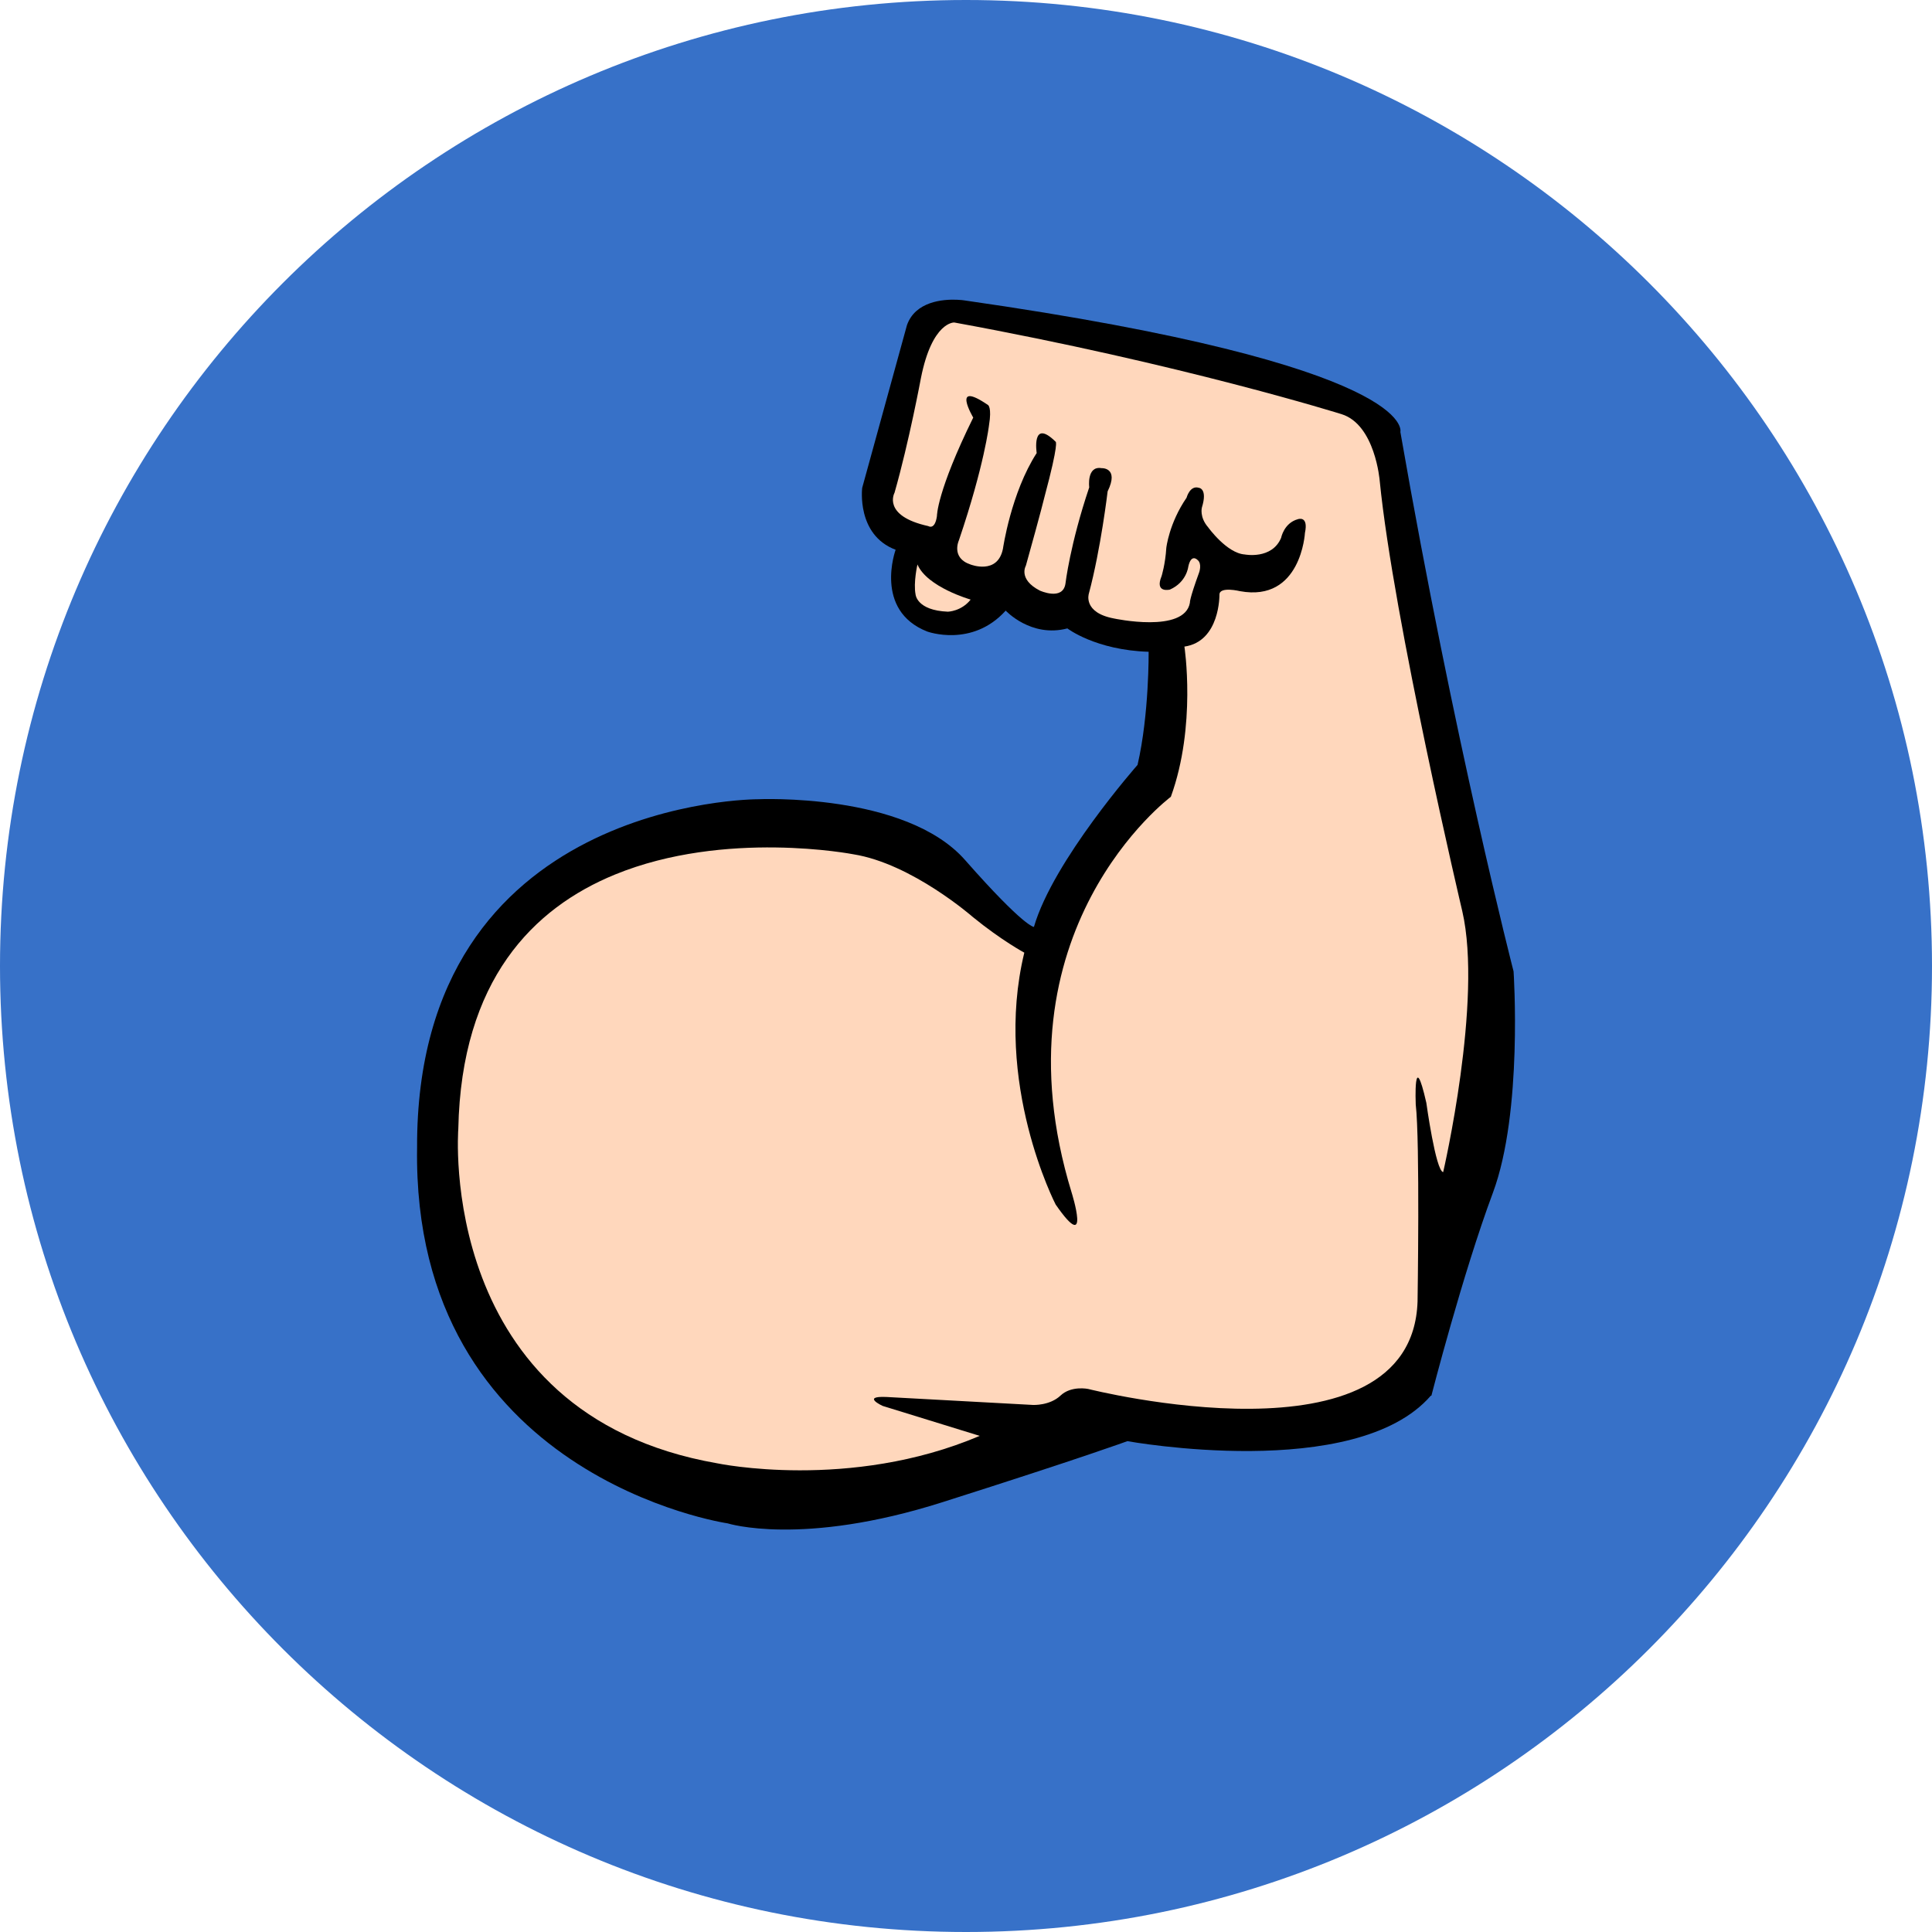
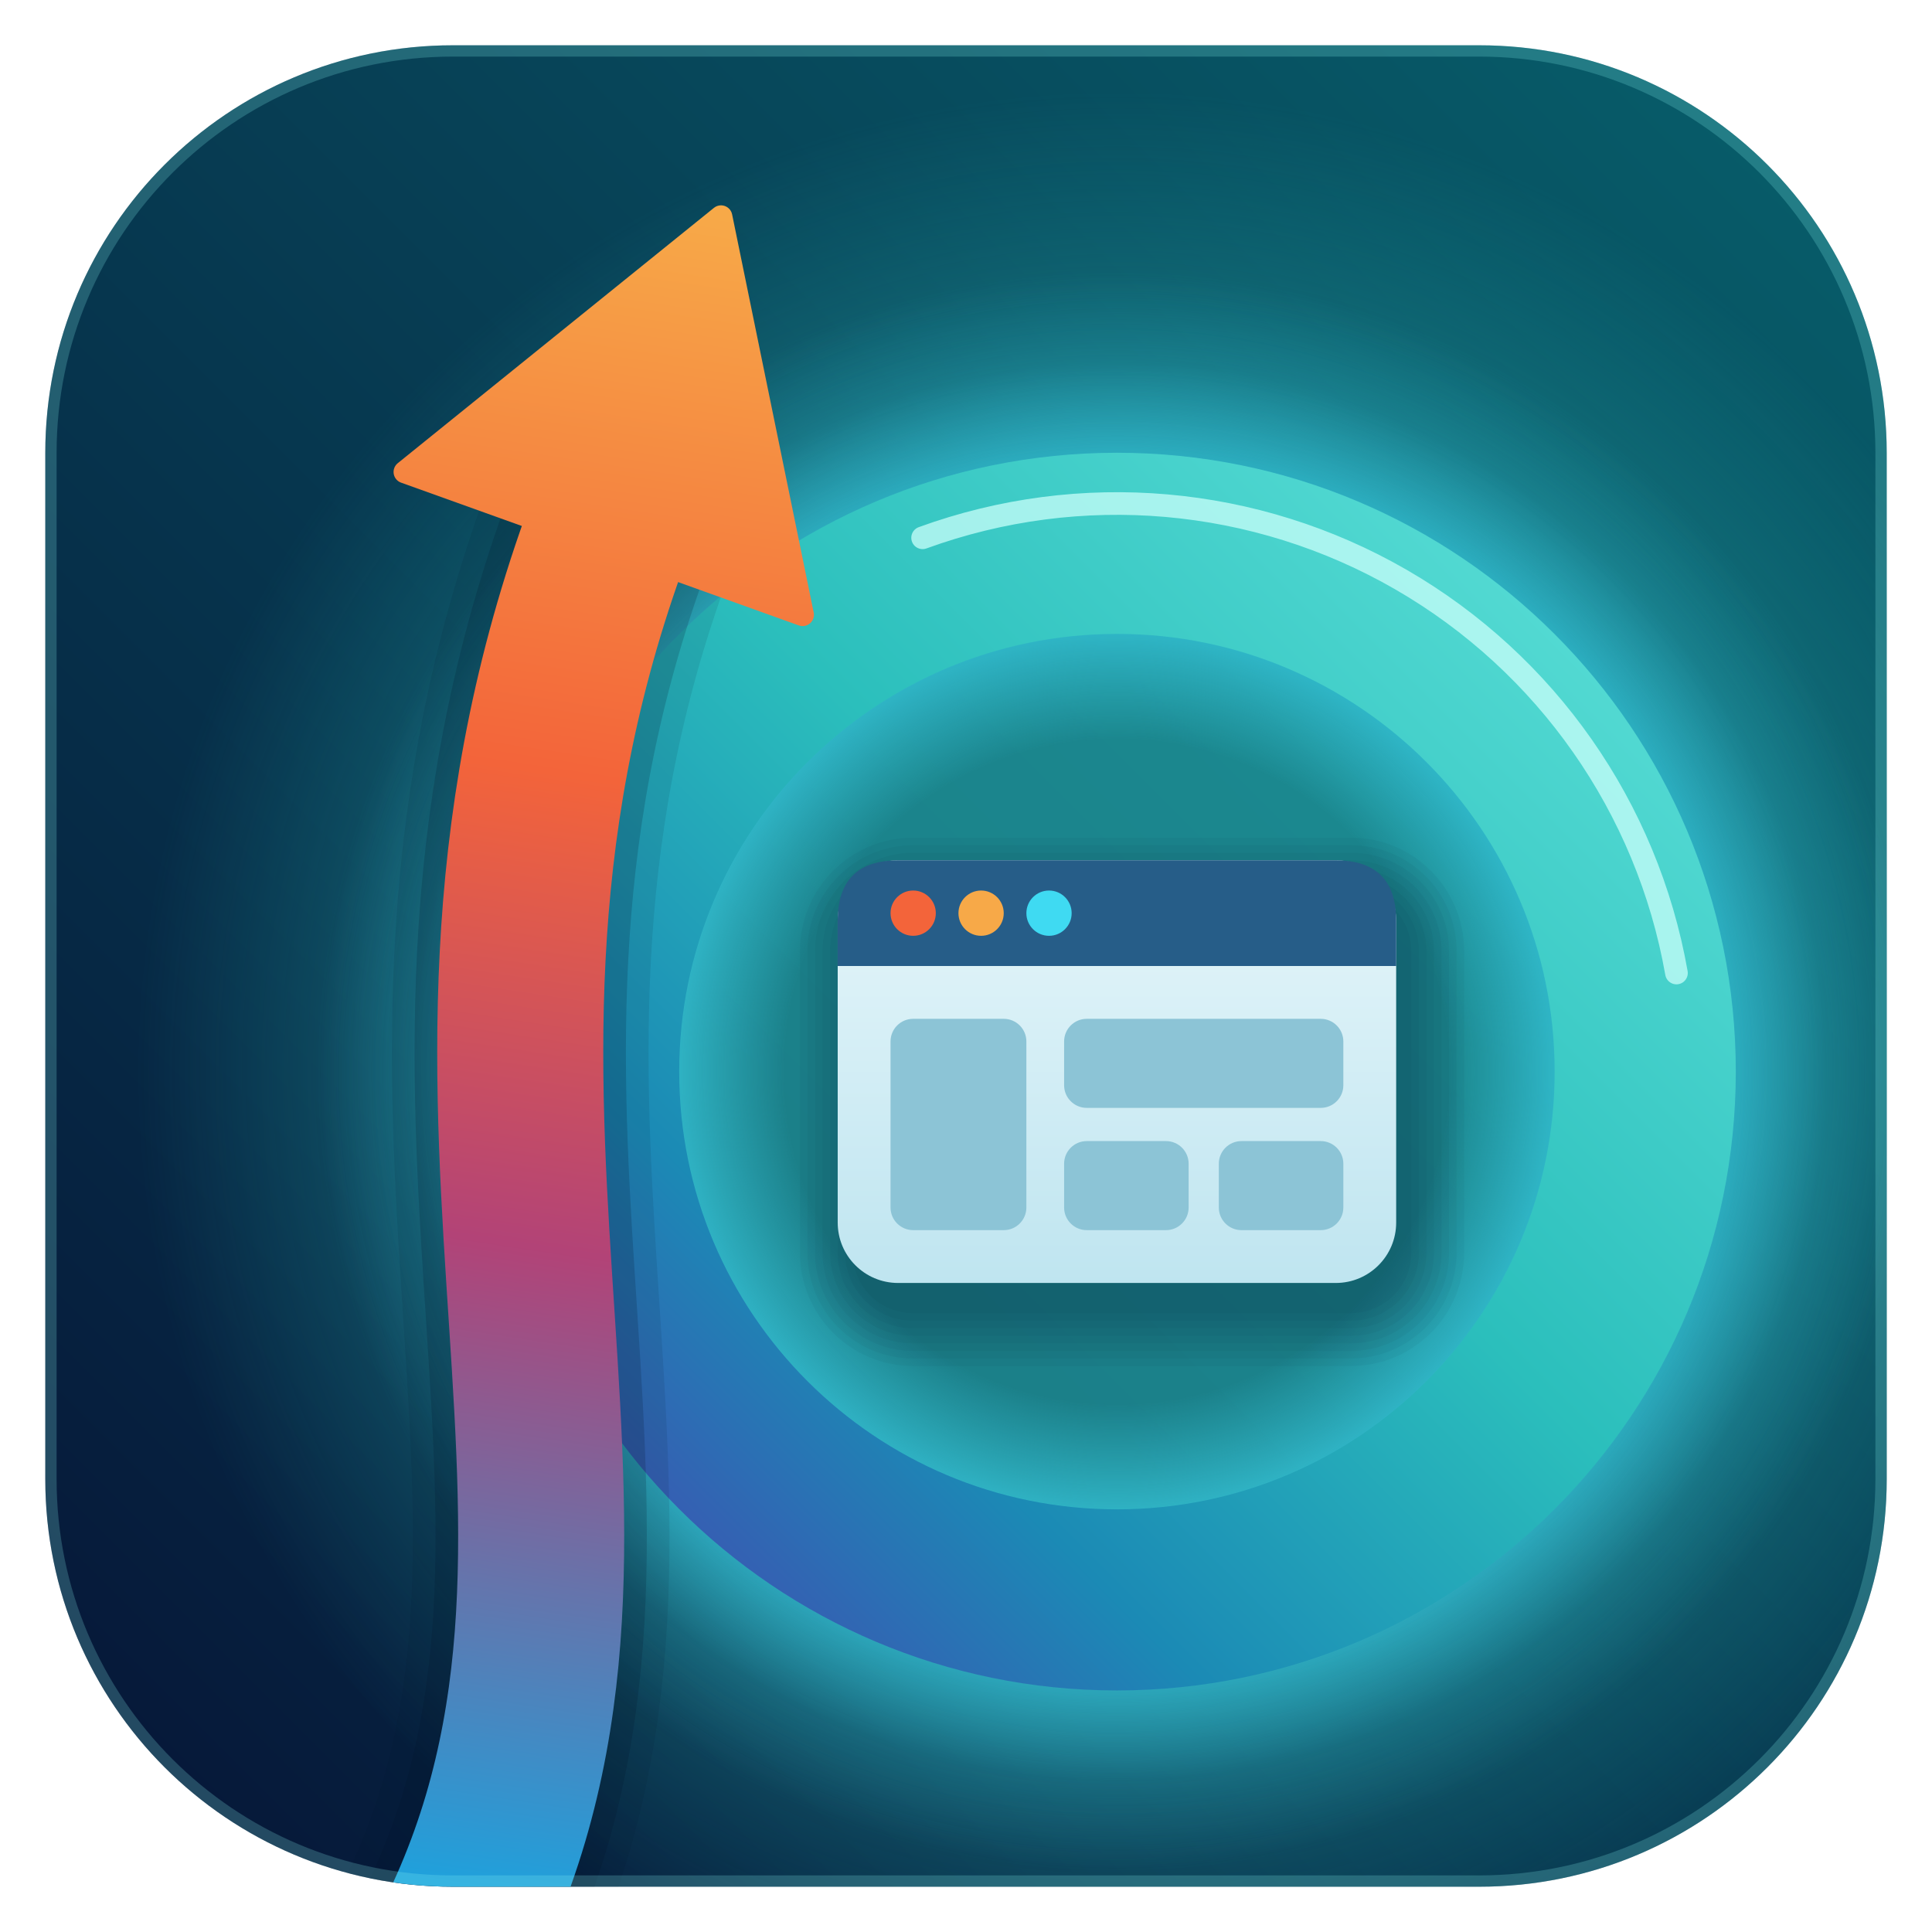
- <svg xmlns="http://www.w3.org/2000/svg" width="200mm" height="200mm" viewBox="0 0 200 200" version="1.1" id="svg14">
-   <defs id="defs11">
-     <linearGradient id="linearGradient7265">
-       <stop style="stop-color:#000000;stop-opacity:1;" offset="0" id="stop7263" />
+ <svg xmlns="http://www.w3.org/2000/svg" width="256" height="256" viewBox="0 0 256 256">
+   <defs>
+     <linearGradient id="plate" x1="6" y1="250" x2="250" y2="6" gradientUnits="userSpaceOnUse">
+       <stop offset="0" stop-color="#061436" />
+       <stop offset="1" stop-color="#07606C" />
    </linearGradient>
+     <radialGradient id="halo" cx="148" cy="142" r="130" gradientUnits="userSpaceOnUse">
+       <stop offset="0.45" stop-color="#2BBFBC" stop-opacity="0.55" />
+       <stop offset="1" stop-color="#2BBFBC" stop-opacity="0" />
+     </radialGradient>
+     <linearGradient id="ring" x1="218" y1="72" x2="78" y2="212" gradientUnits="userSpaceOnUse">
+       <stop offset="0" stop-color="#5BDFD7" />
+       <stop offset="0.45" stop-color="#2BBFBC" />
+       <stop offset="0.75" stop-color="#1B8AB5" />
+       <stop offset="1" stop-color="#424AB2" />
+     </linearGradient>
+     <linearGradient id="ribbon" x1="62" y1="250" x2="95.5" y2="28.7" gradientUnits="userSpaceOnUse">
+       <stop offset="0" stop-color="#1FA1DC" />
+       <stop offset="0.38" stop-color="#B24377" />
+       <stop offset="0.66" stop-color="#F3643A" />
+       <stop offset="1" stop-color="#F7A948" />
+     </linearGradient>
+     <linearGradient id="glass" x1="0" y1="114.0" x2="0" y2="170.0" gradientUnits="userSpaceOnUse">
+       <stop offset="0" stop-color="#E6F6FA" />
+       <stop offset="1" stop-color="#BFE5F0" />
+     </linearGradient>
+     <clipPath id="plateclip">
+       <rect x="6" y="6" width="244" height="244" rx="54" />
+     </clipPath>
+     <radialGradient id="glow" cx="148" cy="142" r="106.0" gradientUnits="userSpaceOnUse">
+       <stop offset="0.415" stop-color="#3FDAF2" stop-opacity="0" />
+       <stop offset="0.547" stop-color="#3FDAF2" stop-opacity="0.55" />
+       <stop offset="0.774" stop-color="#3FDAF2" stop-opacity="0.55" />
+       <stop offset="0.887" stop-color="#3FDAF2" stop-opacity="0.16" />
+       <stop offset="1" stop-color="#3FDAF2" stop-opacity="0" />
+     </radialGradient>
  </defs>
-   <g id="layer4" style="display:inline">
-     <circle style="opacity:1;fill:#3771c8;fill-opacity:1;stroke:none;stroke-width:0.315" id="path10759" cx="100" cy="100" r="100" />
+   <rect x="6" y="6" width="244" height="244" rx="54" fill="url(#plate)" />
+   <g clip-path="url(#plateclip)">
+     <circle cx="148" cy="142" r="130" fill="url(#halo)" />
+     <circle cx="148" cy="142" r="106.0" fill="url(#glow)" />
+     <path d="M 218.00 142.00 A 70 70 0 1 1 218.00 141.99" fill="none" stroke="url(#ring)" stroke-width="24" stroke-linecap="round" />
+     <path d="M 122.25 71.26 A 75.28 75.28 0 0 1 222.14 128.93" fill="none" stroke="#C8FFFA" stroke-width="3" stroke-linecap="round" opacity="0.75" />
+     <rect x="106.0" y="111.0" width="88" height="70" rx="15" fill="#021026" opacity="0.045" />
+     <rect x="107.0" y="112.0" width="86" height="68" rx="14" fill="#021026" opacity="0.045" />
+     <rect x="108.0" y="113.0" width="84" height="66" rx="13" fill="#021026" opacity="0.045" />
+     <rect x="109.0" y="114.0" width="82" height="64" rx="12" fill="#021026" opacity="0.045" />
+     <rect x="110.0" y="115.0" width="80" height="62" rx="11" fill="#021026" opacity="0.045" />
+     <rect x="111.0" y="116.0" width="78" height="60" rx="10" fill="#021026" opacity="0.045" />
+     <rect x="112.0" y="117.0" width="76" height="58" rx="9" fill="#021026" opacity="0.045" />
+     <rect x="113.0" y="118.0" width="74" height="56" rx="8" fill="#021026" opacity="0.045" />
+     <rect x="111.0" y="114.0" width="74" height="56" rx="8" fill="url(#glass)" />
+     <path d="M 111.0 128.0 V 122.0 Q 111.0 114.0 119.0 114.0 H 177.0 Q 185.0 114.0 185.0 122.0 V 128.0 Z" fill="#265D88" />
+     <circle cx="121.0" cy="121.0" r="3" fill="#F3643A" />
+     <circle cx="130.0" cy="121.0" r="3" fill="#F7A948" />
+     <circle cx="139.0" cy="121.0" r="3" fill="#3FDAF2" />
+     <rect x="118.0" y="135.0" width="18" height="28" rx="3" fill="#8CC4D6" />
+     <rect x="141.0" y="135.0" width="37" height="11.8" rx="3" fill="#8CC4D6" />
+     <rect x="141.0" y="151.2" width="16.5" height="11.8" rx="3" fill="#8CC4D6" />
+     <rect x="161.5" y="151.2" width="16.5" height="11.8" rx="3" fill="#8CC4D6" />
+     <path d="M 58 262 C 90 206, 52 150, 80 72" fill="none" stroke="#021026" stroke-width="34" stroke-linecap="round" opacity="0.1" />
+     <path d="M 58 262 C 90 206, 52 150, 80 72" fill="none" stroke="#021026" stroke-width="28" stroke-linecap="round" opacity="0.18" />
+     <path d="M 58 262 C 90 206, 52 150, 80 72" fill="none" stroke="url(#ribbon)" stroke-width="22" stroke-linecap="round" />
+     <path d="M 95.54 28.71 L 106.35 81.46 L 53.65 62.54 Z" fill="url(#ribbon)" stroke="url(#ribbon)" stroke-width="3" stroke-linejoin="round" />
  </g>
-   <g id="layer2" style="display:inline;opacity:1" transform="translate(-39.67555,-75.57723)">
-     <path id="path258" style="display:inline;fill:#000000;fill-opacity:1;stroke:none;stroke-width:0.267px;stroke-linecap:butt;stroke-linejoin:miter;stroke-opacity:1" d="m 138.7,106.605 c -1.386,-0.051 -4.266,0.156 -5.137,2.633 l -4.633,16.842 c 0,0 -0.623,4.87 3.461,6.408 0,0 -2.297,6.276 3.27,8.465 0,0 4.639,1.7 8.124,-2.165 0,0 2.613,2.832 6.385,1.842 0,0 2.915,2.249 8.412,2.419 0,0 0.066,6.459 -1.147,11.71 0,0 -8.74,9.915 -10.727,16.771 0,0 -0.949,0.096 -7.131,-6.924 -6.182,-7.02 -21.467,-6.29 -21.467,-6.29 0,0 -35.39,-0.085 -35.258,36.067 -0.531,34.113 32.145,38.891 32.145,38.891 0,0 7.671,2.441 22.236,-2.189 14.566,-4.63 19.149,-6.32 19.149,-6.32 0,0 23.632,4.29 31.412,-4.709 h 0.059 c 0,0 3.237,-12.614 6.364,-20.995 3.127,-8.381 2.143,-22.926 2.143,-22.926 0,0 -6.137,-23.785 -11.719,-55.842 0,0 2.046,-6.861 -45.183,-13.626 0,0 -0.296,-0.046 -0.758,-0.063 z" />
-   </g>
-   <g id="layer3" style="display:inline;opacity:1" transform="translate(-39.67555,-75.57723)">
-     <g id="g7535" style="display:inline;fill:#ffd7bc;fill-opacity:1;stroke:none" transform="translate(43.03528,30.88717)">
-       <path id="path2444" style="fill:#ffd7bc;fill-opacity:1;stroke:none;stroke-width:1px;stroke-linecap:butt;stroke-linejoin:miter;stroke-opacity:1" d="m 360.664,295.084 c 0,0 -8.644,-0.473 -13.053,21.781 0,0 -4.63,24.887 -10.32,44.838 0,0 -5.028,9.036 13.229,13.047 0,0 2.568,1.707 3.363,-3.932 0,0 -0.131,-9.41 14.203,-38.531 0,0 -8.907,-14.979 5.795,-4.902 0,0 1.533,0.854 0.373,7.895 0,0 -1.774,15.539 -11.77,45.008 0,0 -3.228,6.884 4.523,9.477 0,0 10.64,4.231 12.705,-6.178 0,0 3.126,-21.805 13.199,-37.428 0,0 -2.144,-13.87 7.445,-4.395 0,0 1.342,0.227 -4.334,21.33 0,0 -1.252,5.349 -7.348,27.15 0,0 -3.148,5.272 5.443,9.725 0,0 9.013,4.141 10.049,-2.709 0,0 1.774,-15.335 9.301,-37.676 0,0 -1.079,-8.453 4.766,-7.514 0,0 7.083,-0.397 2.434,9.088 0,0 -2.644,22.462 -7.354,40.035 0,0 -2.419,7.403 9.82,9.695 0,0 27.63,5.974 29.729,-6.174 0,0 -0.326,-1.043 3.617,-11.865 0,0 1.226,-3.426 -0.666,-4.889 0,0 -2.466,-2.602 -3.59,2.672 0,0 -0.626,6.05 -7.184,8.953 0,0 -6.073,1.536 -3.256,-5.281 0,0 1.449,-4.603 1.844,-11.027 0,0 1.047,-9.617 7.928,-19.639 0,0 1.29,-4.944 4.783,-3.881 0,0 3.543,0.213 1.213,7.713 0,0 -1.049,3.722 2.455,7.756 0,0 7.27,10.138 14.307,10.619 0,0 10.65,2.091 14.248,-6.533 0,0 1.07,-5.771 6.549,-7.27 0,0 4.23,-1.568 2.756,5.371 0,0 -1.477,27.194 -25.408,22.791 0,0 -8.053,-1.963 -8.043,1.371 0,0 0.301,18.293 -13.703,20.316 0,0 4.771,30.97 -5.309,58.766 0,0 -70.267,52.334 -38.809,154.883 0,0 7.859,25.017 -6.264,4.639 0,0 -24.609,-47.563 -12.264,-98.539 0,0 -8.998,-4.84 -20.107,-13.916 0,0 -23.879,-20.935 -46.787,-24.576 0,0 -50.081,-9.745 -93.234,7.92 -31.969,13.087 -60.138,41.21 -61.322,99.512 0,0 -8.89,111.651 101.32,130.859 0,0 51.854,10.888 102.684,-10.74 l -37.986,-11.721 c 0,0 -8.517,-3.926 1.469,-3.496 l 57.377,3.119 c 0,0 6.54,0.324 10.752,-3.666 4.212,-3.991 10.816,-2.592 10.816,-2.592 0,0 126.719,32.102 128.881,-34.23 0,0 0.978,-62.685 -0.713,-77.1 0,0 -0.97,-23.179 4.15,-0.611 0,0 3.657,26.613 6.586,27.111 0,0 15.586,-67.136 7.467,-102.139 0,0 -26.887,-113.862 -32.305,-168.418 0,0 -1.746,-21.894 -14.922,-26.006 0,0 -62.613,-19.629 -151.529,-35.867 z" transform="scale(0.2645833)" />
-       <path style="fill:#ffd7bc;fill-opacity:1;stroke:none;stroke-width:0.265px;stroke-linecap:butt;stroke-linejoin:miter;stroke-opacity:1" d="m 91.615,103.121 c 0,0 -0.435,1.878 -0.195,3.107 0,0 0.104,1.65 3.342,1.784 0,0 1.397,-0.027 2.359,-1.253 0,0 -4.51,-1.283 -5.507,-3.638 z" id="path7033" />
-     </g>
-   </g>
+   <rect x="6.75" y="6.75" width="242.5" height="242.5" rx="53.25" fill="none" stroke="#8BF8F3" stroke-opacity="0.22" stroke-width="1.5" />
</svg>
